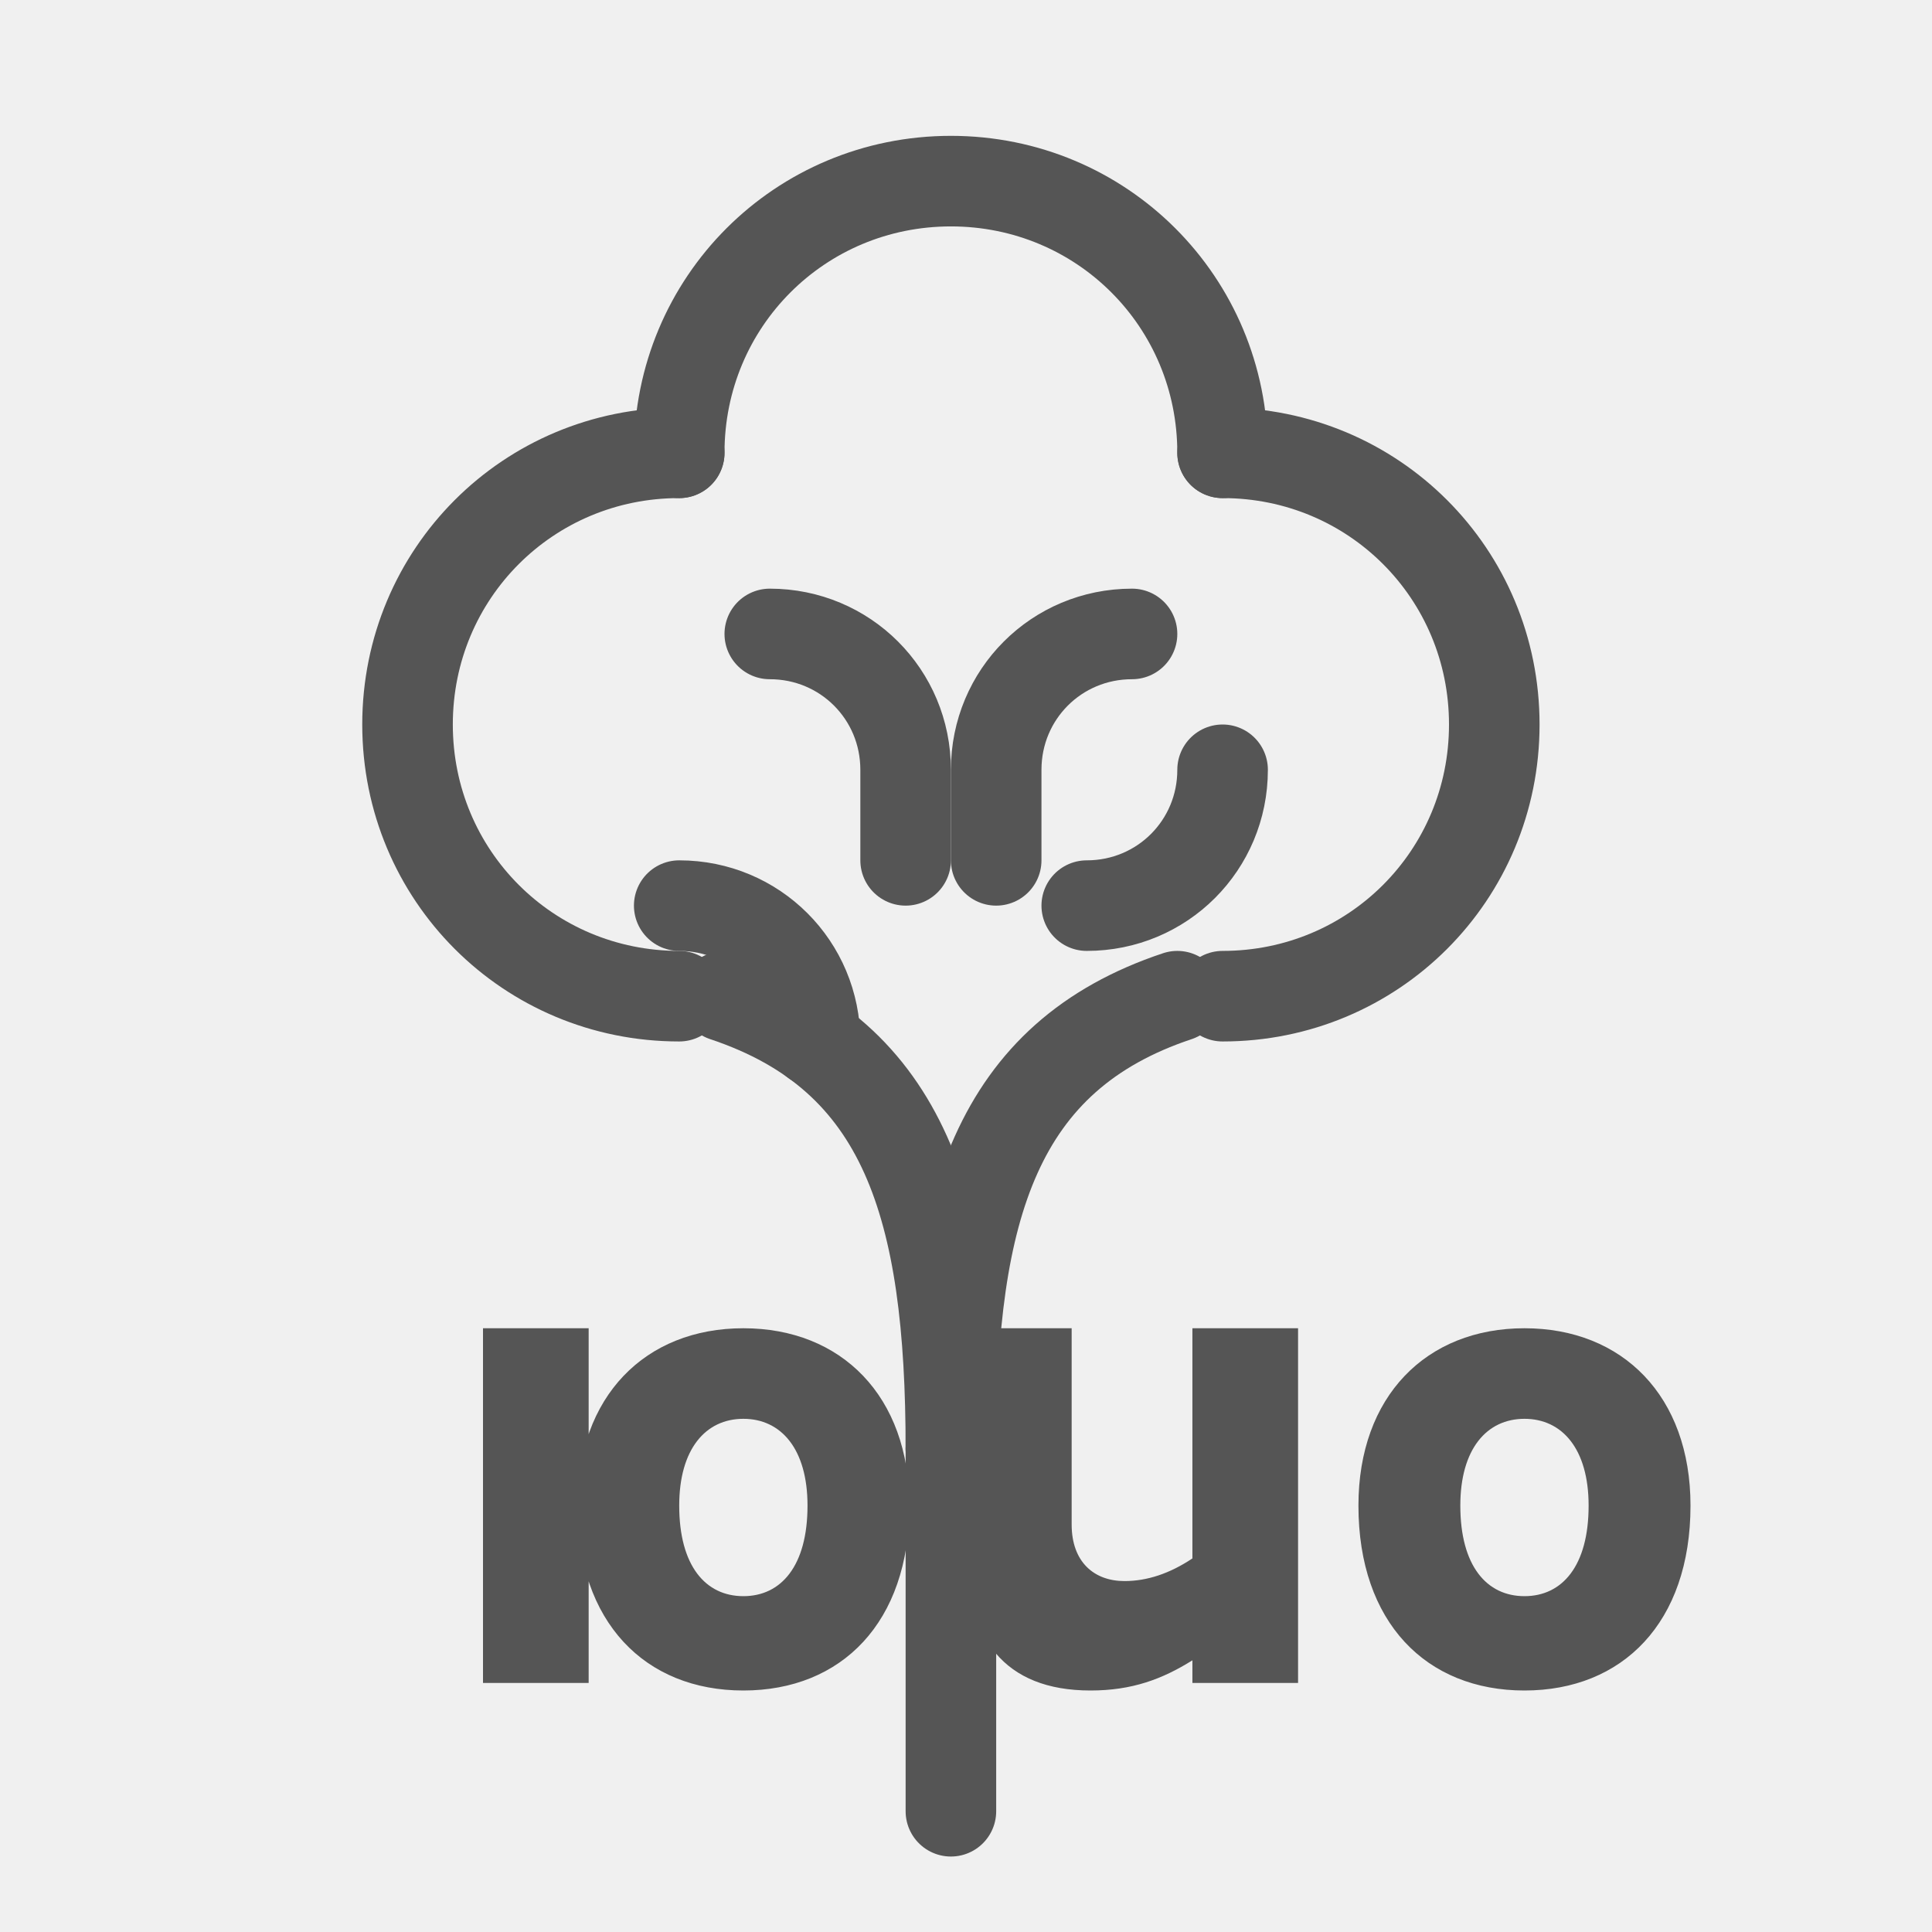
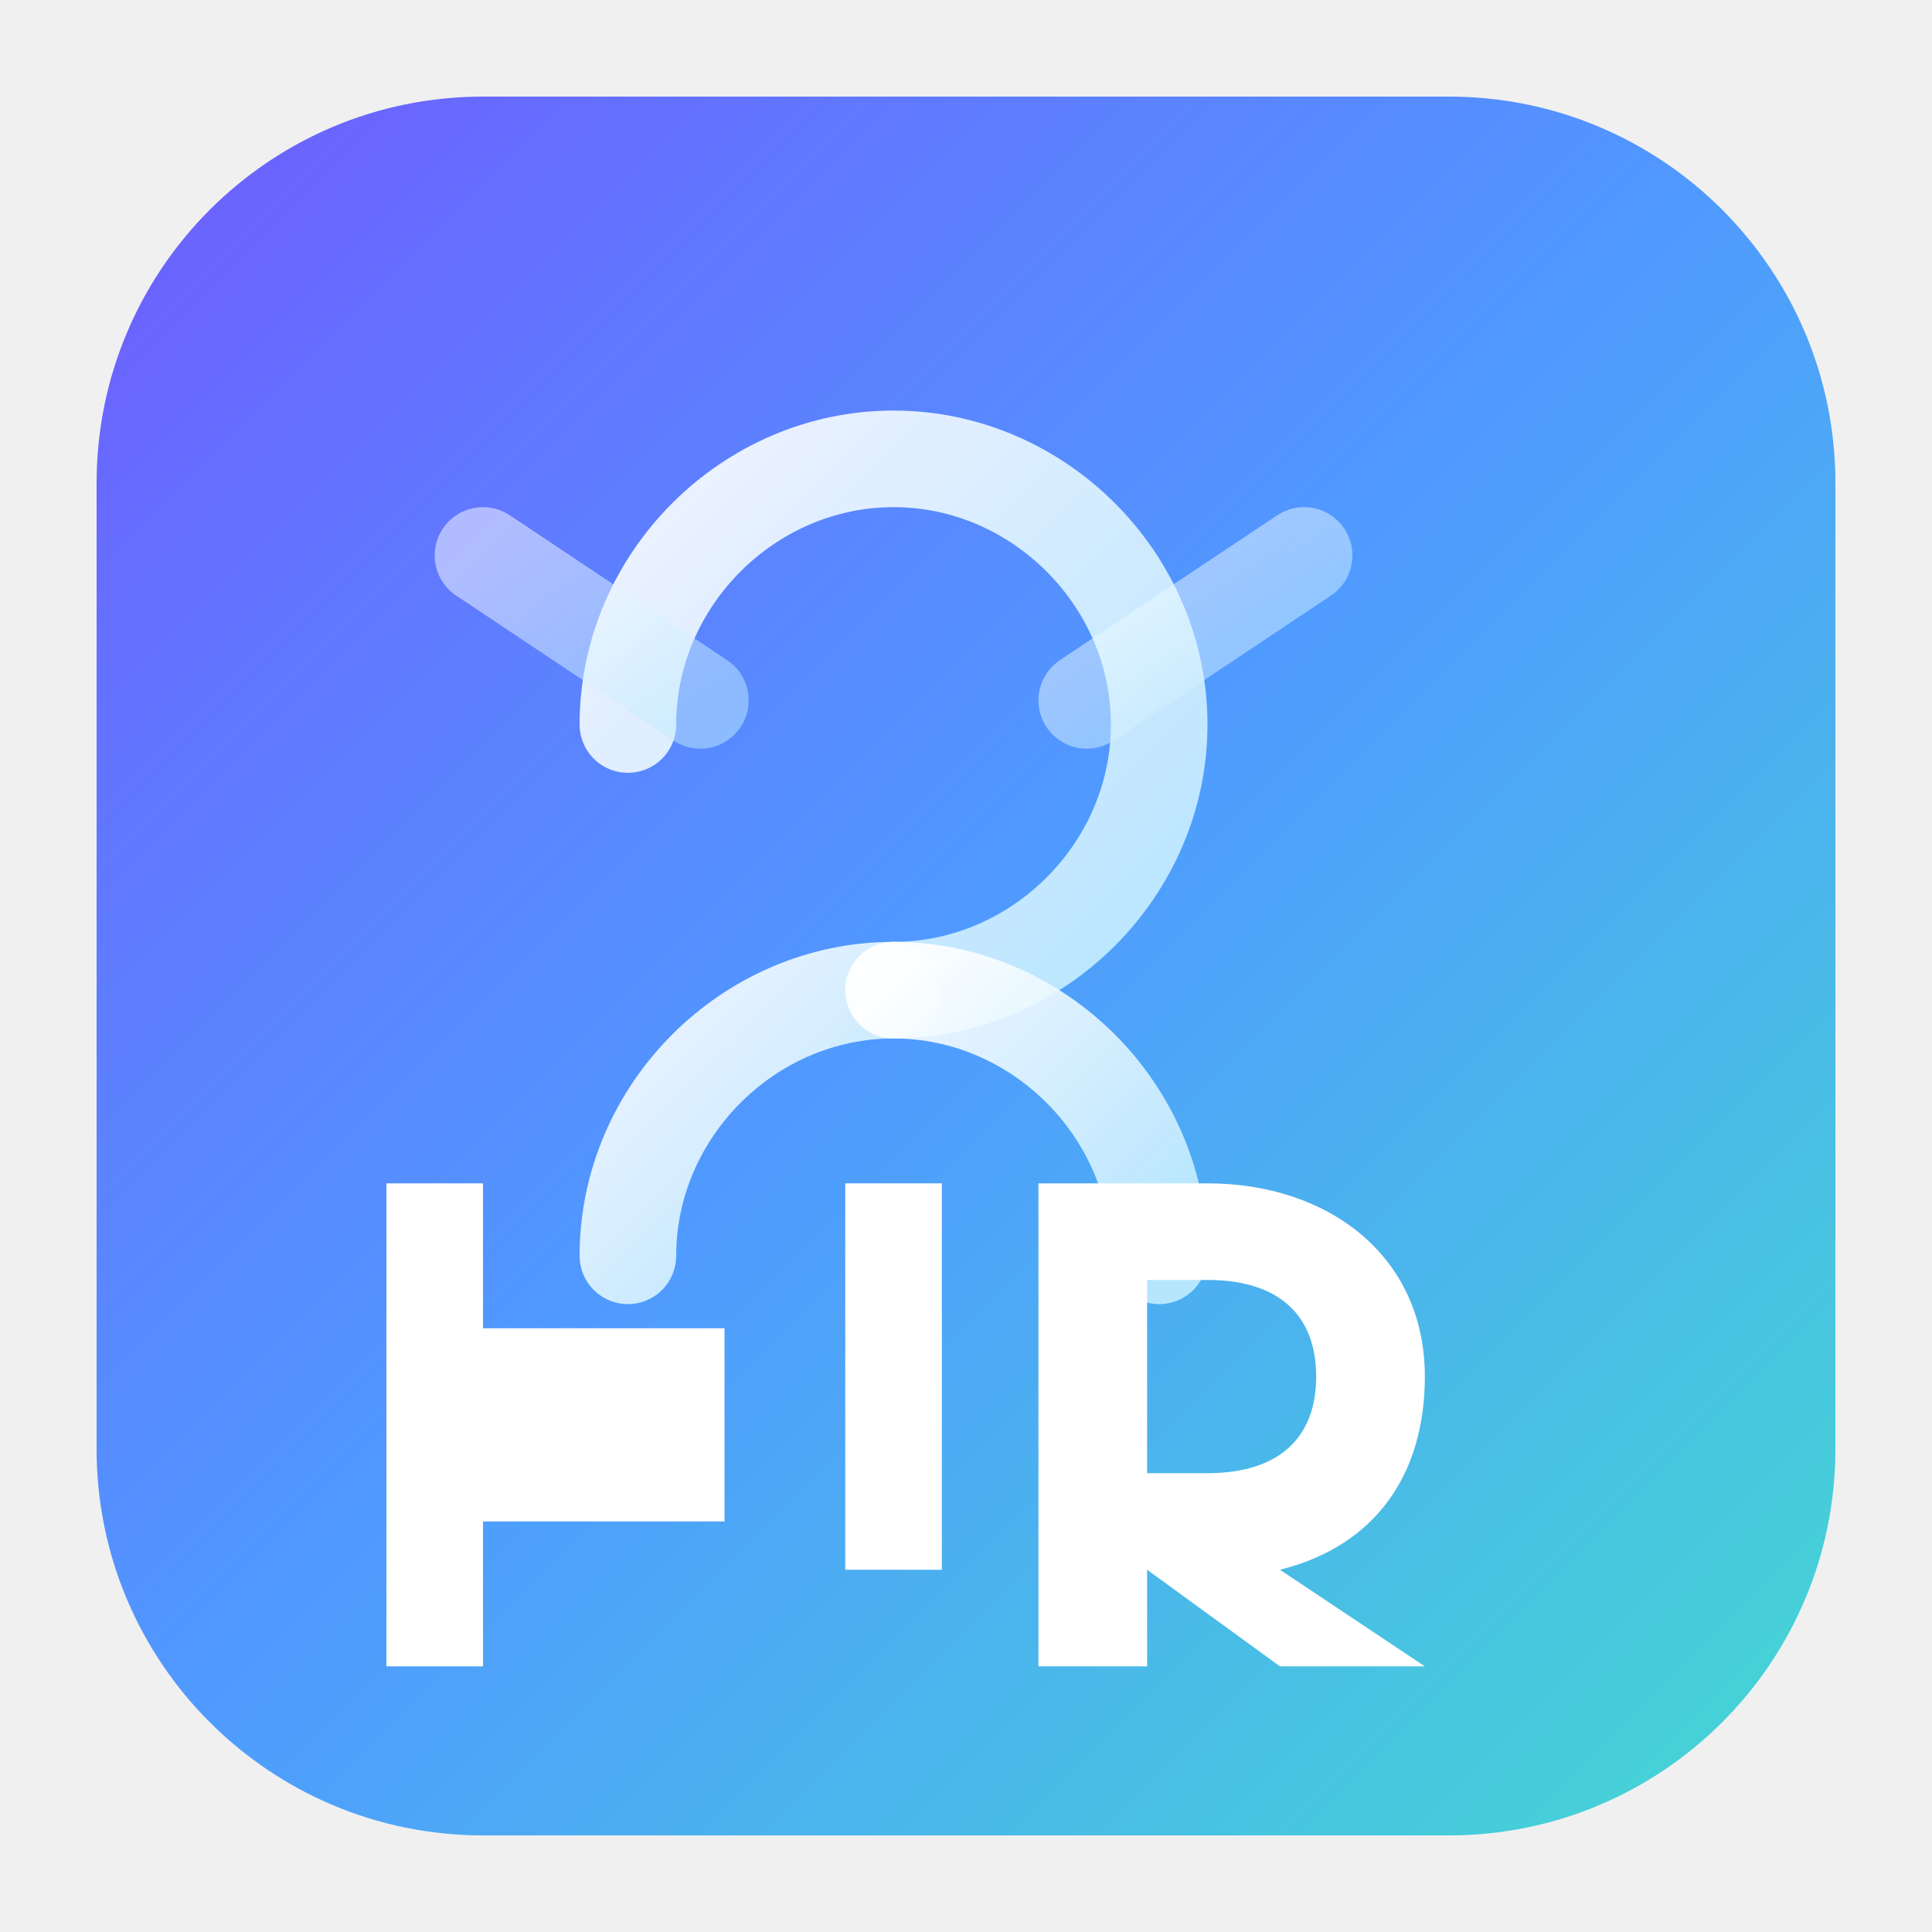
- <svg xmlns="http://www.w3.org/2000/svg" viewBox="0 0 512 512" role="img" aria-labelledby="title desc">
-   <g fill="none" stroke="#555" stroke-width="24" stroke-linecap="round" stroke-linejoin="round">
-     <path d="M180 120c-40 0-72 32-72 72 0 40 32 72 72 72" />
-     <path d="M180 120c0-40 32-72 72-72s72 32 72 72" />
-     <path d="M324 120c40 0 72 32 72 72 0 40-32 72-72 72" />
-     <path d="M252 384c0-64 12-104 60-120" />
-     <path d="M252 384c0-64-12-104-60-120" />
-     <path d="M252 384v96" />
-     <path d="M204 168c20 0 36 16 36 36v24" />
-     <path d="M300 168c-20 0-36 16-36 36v24" />
-     <path d="M324 204c0 20-16 36-36 36" />
-     <path d="M180 240c20 0 36 16 36 36" />
+ <svg xmlns="http://www.w3.org/2000/svg" viewBox="0 0 160 160" role="img" aria-labelledby="title desc">
+   <defs>
+     <linearGradient id="tblGradient" x1="0%" y1="0%" x2="100%" y2="100%">
+       <stop offset="0%" stop-color="#6f5bff" />
+       <stop offset="50%" stop-color="#4f9bff" />
+       <stop offset="100%" stop-color="#44d9d1" />
+     </linearGradient>
+     <linearGradient id="tblStroke" x1="0%" y1="0%" x2="100%" y2="100%">
+       <stop offset="0%" stop-color="#ffffff" />
+       <stop offset="100%" stop-color="#c2ecff" />
+     </linearGradient>
+   </defs>
+   <rect x="8" y="8" width="144" height="144" rx="32" fill="url(#tblGradient)" />
+   <g fill="none" stroke="url(#tblStroke)" stroke-width="8" stroke-linecap="round" stroke-linejoin="round">
+     <path d="M52 60c0-12 10-22 22-22s22 10 22 22-10 22-22 22" opacity="0.9" />
+     <path d="M74 82c-12 0-22 10-22 22" opacity="0.9" />
+     <path d="M74 82c12 0 22 10 22 22" opacity="0.9" />
+     <path d="M74 46v88" opacity="0.5" />
+     <path d="M90 58l18-12" opacity="0.5" />
+     <path d="M58 58L40 46" opacity="0.5" />
  </g>
-   <g fill="#555">
-     <path d="M128 446v-94h28v94h-28zm69-94c26 0 44 18 44 47 0 31-18 49-44 49s-44-18-44-49c0-29 18-47 44-47zm0 24c-10 0-17 8-17 23 0 16 7 24 17 24s17-8 17-24c0-15-7-23-17-23zm87-24v52c0 10 6 15 14 15 6 0 12-2 18-6v-61h28v94h-28v-6c-8 5-16 8-27 8-23 0-33-14-33-37v-59h28zm120 0c26 0 44 18 44 47 0 31-18 49-44 49s-44-18-44-49c0-29 18-47 44-47zm0 24c-10 0-17 8-17 23 0 16 7 24 17 24s17-8 17-24c0-15-7-23-17-23z" />
+   <g fill="#ffffff">
+     <path d="M40 118h20v-8H40v-12h-8v40h8v-12h20v-8H40z" />
+     <path d="M70 98h8v32h-8z" />
+     <path d="M86 98h14c10 0 18 6 18 16 0 8-4 14-12 16l12 8h-12l-11-8v8h-9zm14 24c6 0 9-3 9-8s-3-8-9-8h-5v16z" />
  </g>
</svg>
